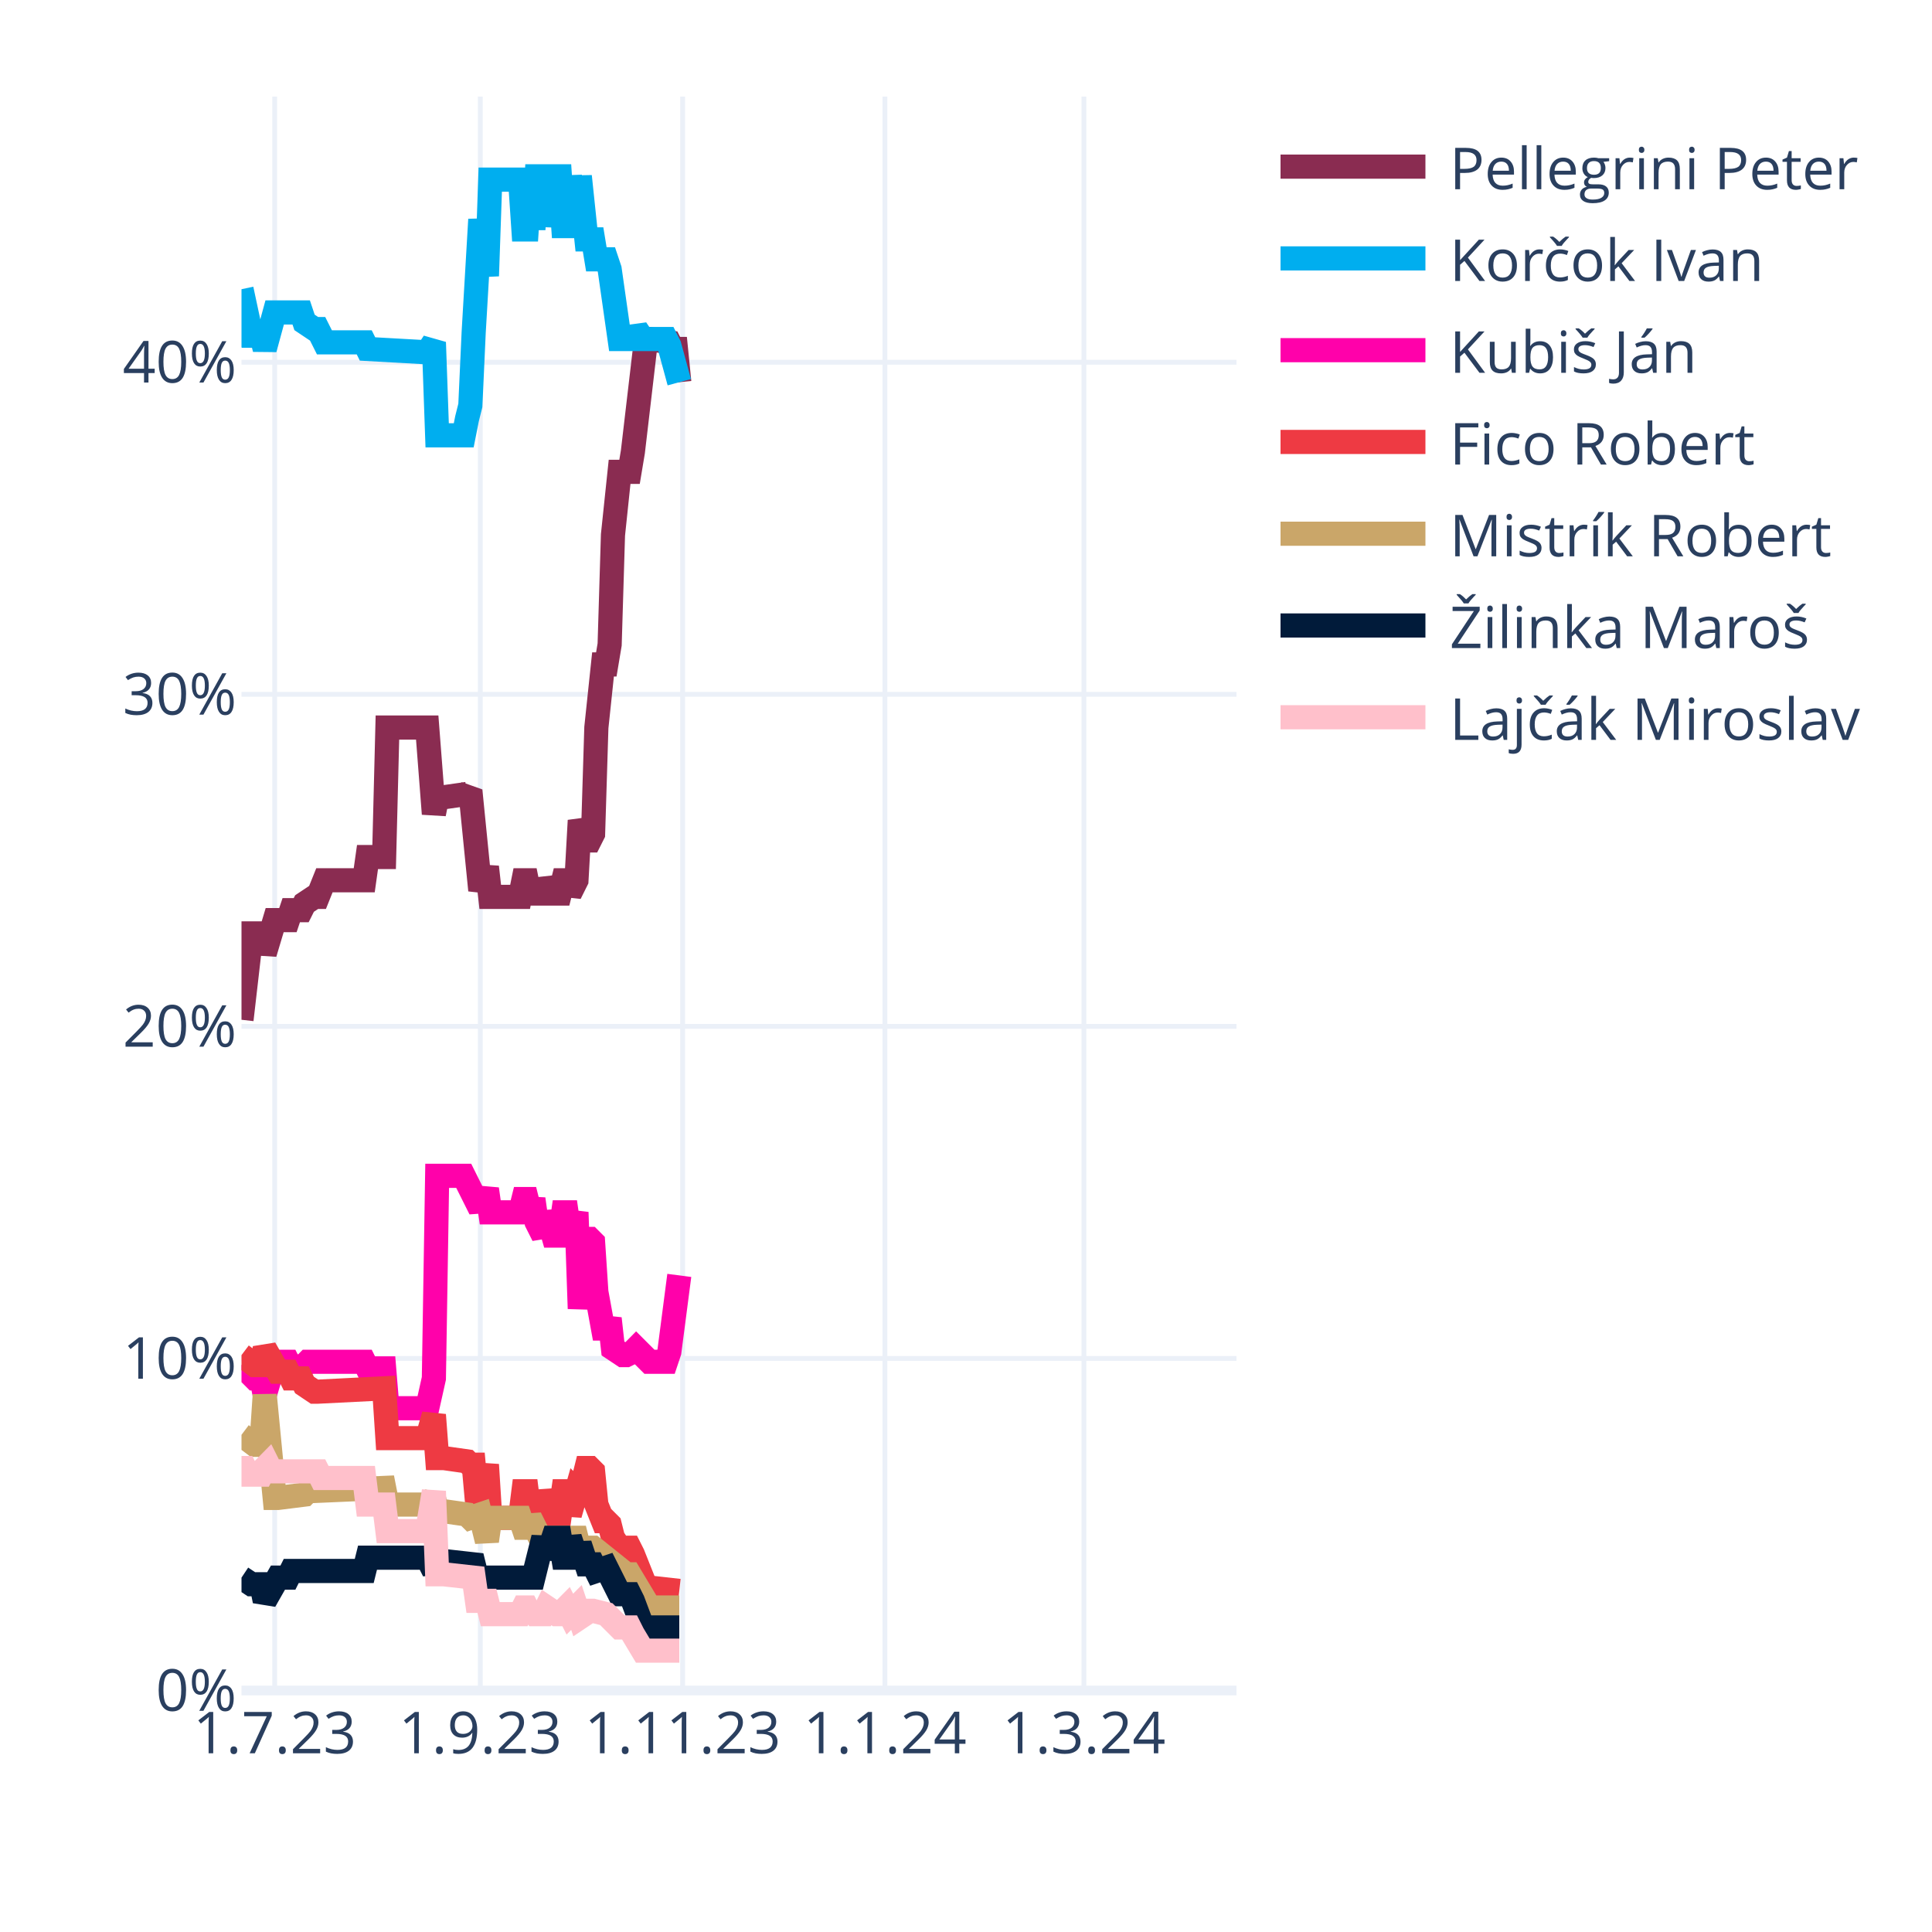
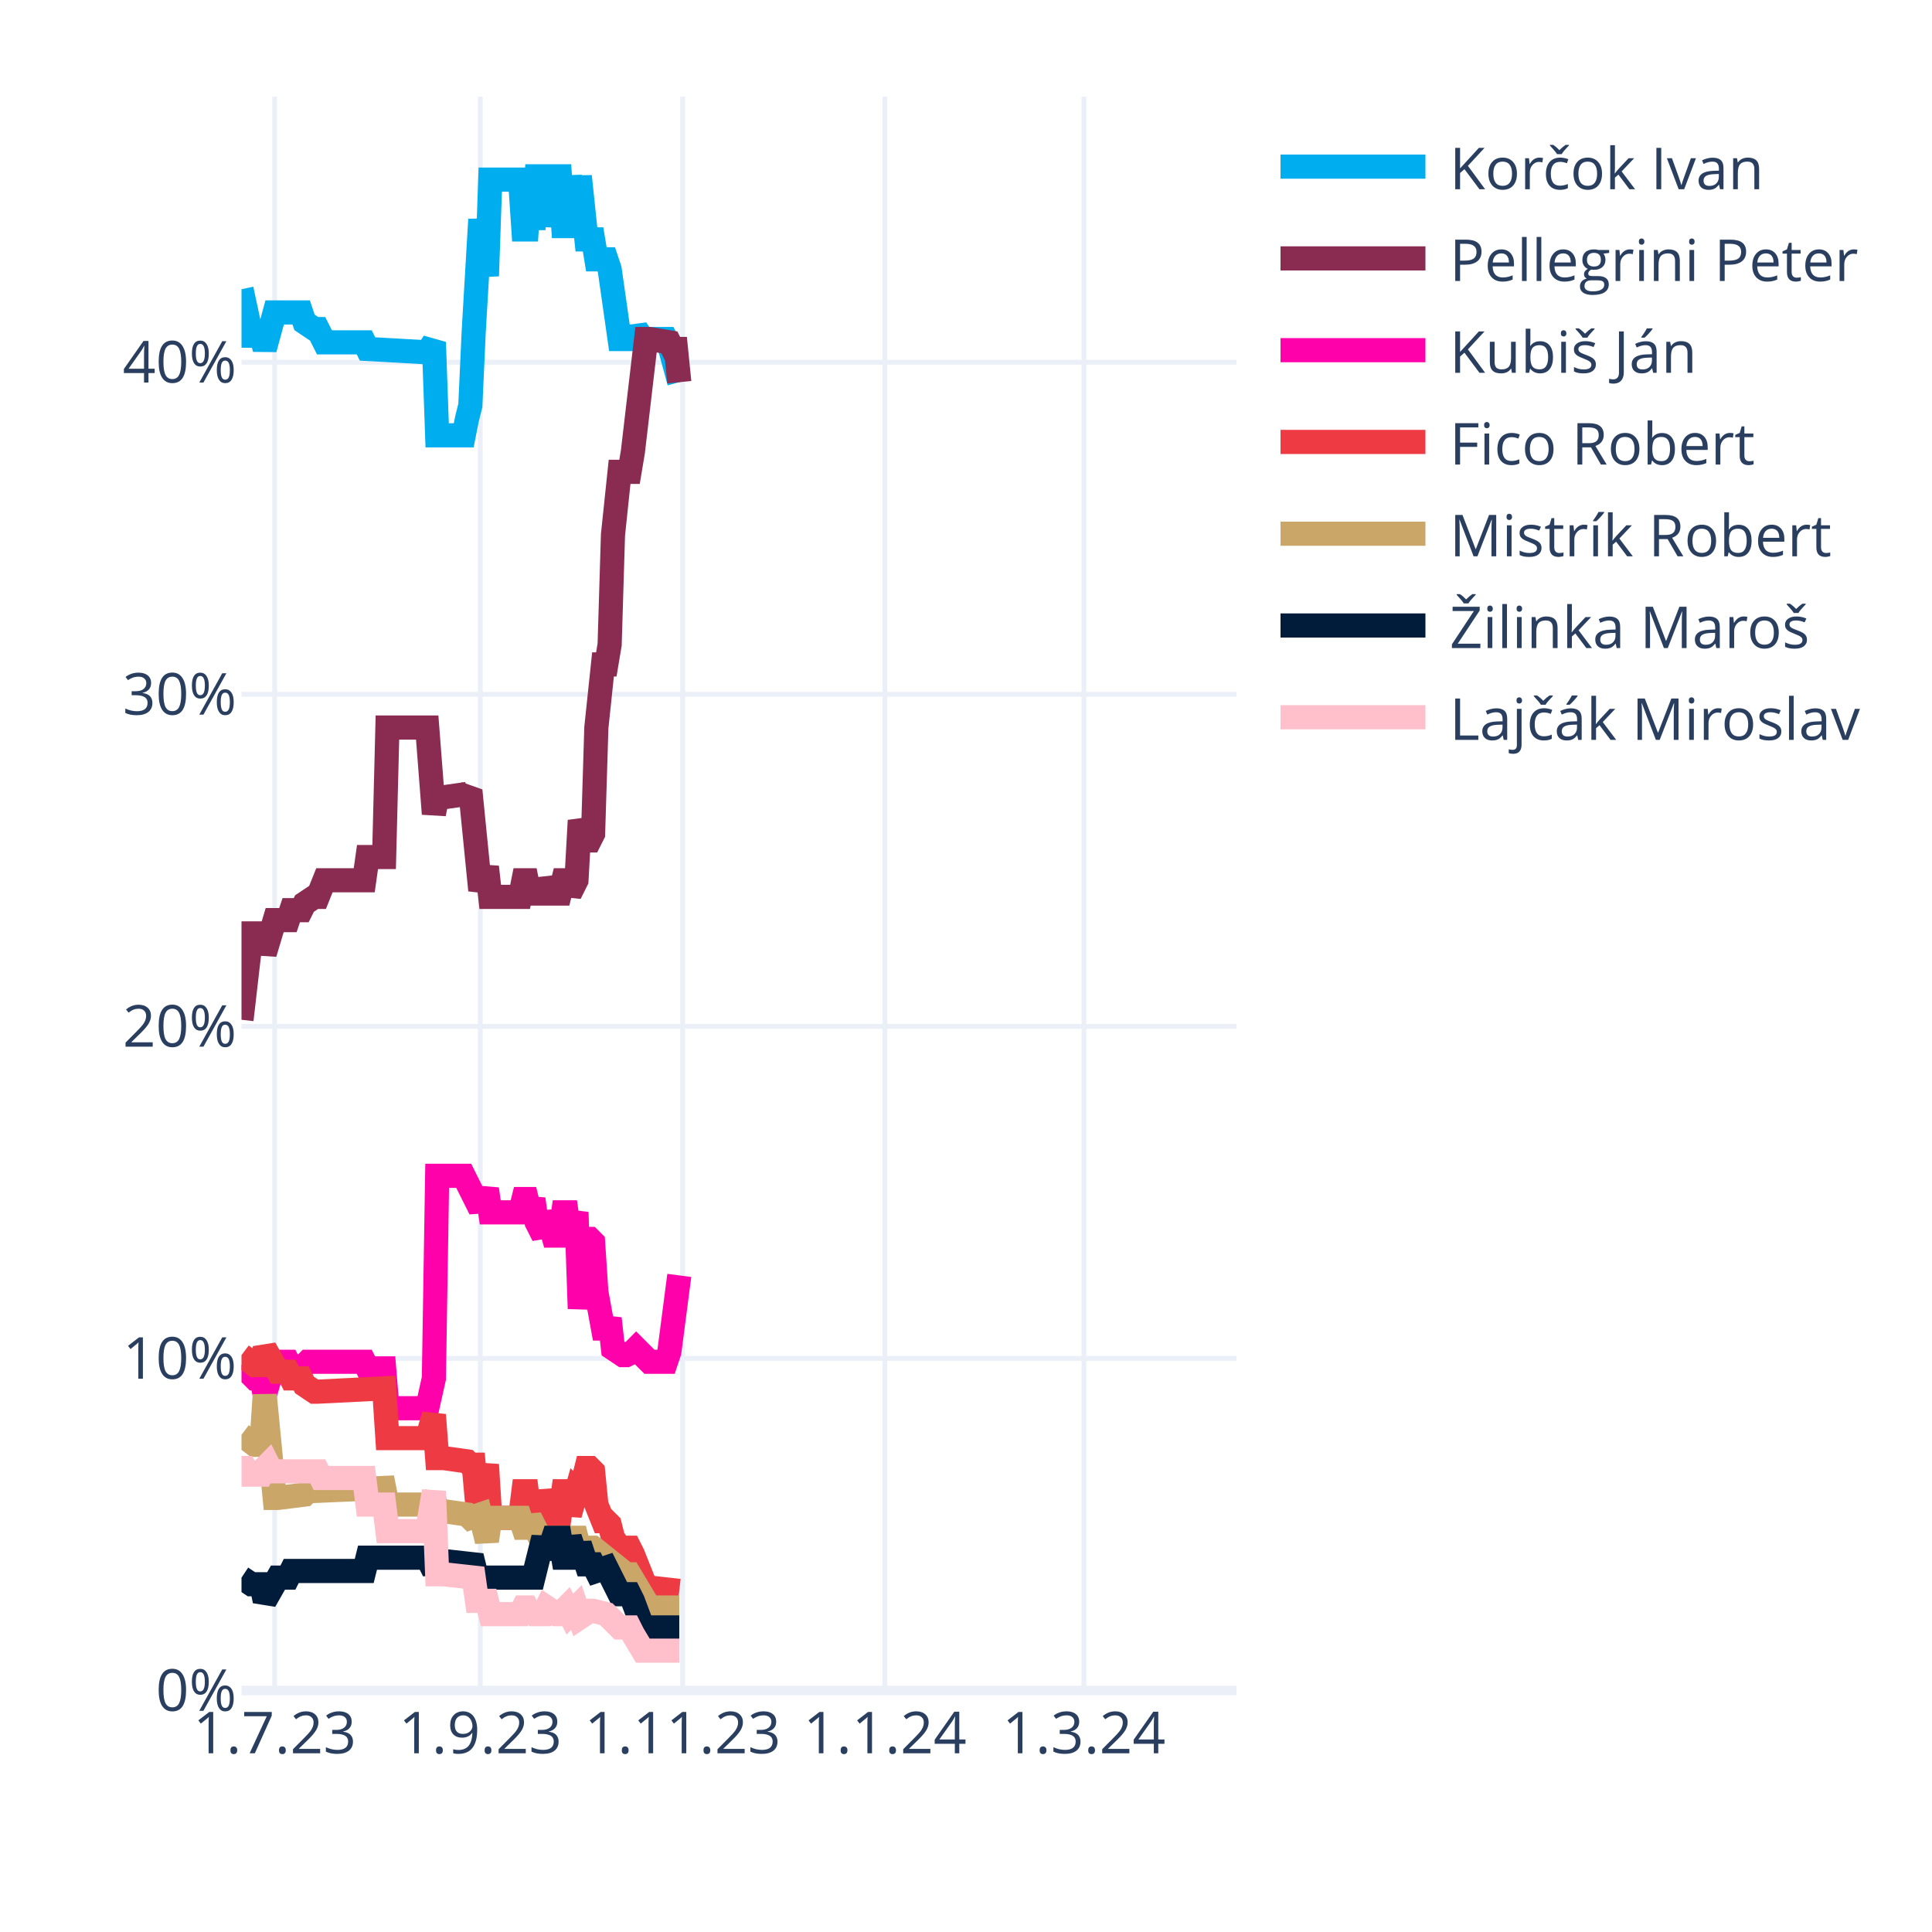
<svg xmlns="http://www.w3.org/2000/svg" class="main-svg" width="400" height="400" style="" viewBox="0 0 400 400">
  <rect x="0" y="0" width="400" height="400" style="fill: rgb(255, 255, 255); fill-opacity: 1;" />
-   <defs id="defs-39ff62">
+   <defs id="defs-e81da1">
    <g class="clips">
-       <clipPath id="clip39ff62xyplot" class="plotclip">
+       <clipPath id="clipe81da1xyplot" class="plotclip">
        <rect width="206" height="330" />
      </clipPath>
-       <clipPath class="axesclip" id="clip39ff62x">
+       <clipPath class="axesclip" id="clipe81da1x">
        <rect x="50" y="0" width="206" height="400" />
      </clipPath>
-       <clipPath class="axesclip" id="clip39ff62y">
+       <clipPath class="axesclip" id="clipe81da1y">
        <rect x="0" y="20" width="400" height="330" />
      </clipPath>
-       <clipPath class="axesclip" id="clip39ff62xy">
+       <clipPath class="axesclip" id="clipe81da1xy">
        <rect x="50" y="20" width="206" height="330" />
      </clipPath>
    </g>
    <g class="gradients" />
    <g class="patterns" />
  </defs>
  <g class="bglayer" />
  <g class="layer-below">
    <g class="imagelayer" />
    <g class="shapelayer" />
  </g>
  <g class="cartesianlayer">
    <g class="subplot xy">
      <g class="layer-subplot">
        <g class="shapelayer" />
        <g class="imagelayer" />
      </g>
      <g class="minor-gridlayer">
        <g class="x" />
        <g class="y" />
      </g>
      <g class="gridlayer">
        <g class="x">
          <path class="xgrid crisp" transform="translate(56.87,0)" d="M0,20v330" style="stroke: rgb(235, 240, 248); stroke-opacity: 1; stroke-width: 1px;" />
          <path class="xgrid crisp" transform="translate(99.44,0)" d="M0,20v330" style="stroke: rgb(235, 240, 248); stroke-opacity: 1; stroke-width: 1px;" />
          <path class="xgrid crisp" transform="translate(141.33,0)" d="M0,20v330" style="stroke: rgb(235, 240, 248); stroke-opacity: 1; stroke-width: 1px;" />
          <path class="xgrid crisp" transform="translate(183.21,0)" d="M0,20v330" style="stroke: rgb(235, 240, 248); stroke-opacity: 1; stroke-width: 1px;" />
          <path class="xgrid crisp" transform="translate(224.41,0)" d="M0,20v330" style="stroke: rgb(235, 240, 248); stroke-opacity: 1; stroke-width: 1px;" />
        </g>
        <g class="y">
          <path class="ygrid crisp" transform="translate(0,281.25)" d="M50,0h206" style="stroke: rgb(235, 240, 248); stroke-opacity: 1; stroke-width: 1px;" />
          <path class="ygrid crisp" transform="translate(0,212.5)" d="M50,0h206" style="stroke: rgb(235, 240, 248); stroke-opacity: 1; stroke-width: 1px;" />
          <path class="ygrid crisp" transform="translate(0,143.75)" d="M50,0h206" style="stroke: rgb(235, 240, 248); stroke-opacity: 1; stroke-width: 1px;" />
          <path class="ygrid crisp" transform="translate(0,75)" d="M50,0h206" style="stroke: rgb(235, 240, 248); stroke-opacity: 1; stroke-width: 1px;" />
        </g>
      </g>
      <g class="zerolinelayer">
        <path class="yzl zl crisp" transform="translate(0,350)" d="M50,0h206" style="stroke: rgb(235, 240, 248); stroke-opacity: 1; stroke-width: 2px;" />
      </g>
      <path class="xlines-below" />
      <path class="ylines-below" />
      <g class="overlines-below" />
      <g class="xaxislayer-below" />
      <g class="yaxislayer-below" />
      <g class="overaxes-below" />
-       <g class="plot" transform="translate(50,20)" clip-path="url(#clip39ff62xyplot)">
+       <g class="plot" transform="translate(50,20)" clip-path="url(#clipe81da1xyplot)">
        <g class="scatterlayer mlayer">
-           <g class="trace scatter trace7eb239" style="stroke-miterlimit: 2; opacity: 1;">
+           <g class="trace scatter traceeea621" style="stroke-miterlimit: 2; opacity: 1;">
+             <g class="fills" />
+             <g class="errorbars" />
+             <g class="lines">
+               <path class="js-line" d="M0,39.88L2.06,49.5L2.75,49.5L4.12,49.5L4.81,52.25L6.87,44.69L7.55,44.69L12.36,44.69L13.05,46.75L15.11,48.13L15.79,48.13L17.17,50.88L17.85,50.88L25.41,50.88L26.09,52.25L38.45,52.94L39.83,50.88L40.51,70.13L41.89,70.13L46.01,70.13L46.69,66.69L47.38,63.94L48.07,48.81L49.44,25.44L50.13,31.63L50.81,37.13L51.5,17.19L57.68,17.19L58.37,27.5L59.05,27.5L59.74,17.19L60.43,27.5L61.11,16.5L62.49,16.5L63.17,26.81L64.55,16.5L65.23,16.5L65.92,16.5L66.61,26.81L67.29,26.81L67.98,16.5L69.35,26.81L70.04,16.5L71.41,29.56L72.1,29.56L72.79,29.56L73.47,33.69L75.53,33.69L76.22,35.75L78.28,50.19L78.97,50.19L81.03,50.19L81.71,48.13L83.09,50.19L83.77,50.19L87.89,50.19L88.58,51.56L90.64,59.13" style="vector-effect: none; fill: none; stroke: rgb(0, 174, 239); stroke-opacity: 1; stroke-width: 5px; opacity: 1;" />
+             </g>
+             <g class="points" />
+             <g class="text" />
+           </g>
+           <g class="trace scatter traceb17ef5" style="stroke-miterlimit: 2; opacity: 1;">
            <g class="fills" />
            <g class="errorbars" />
            <g class="lines">
              <path class="js-line" d="M0,191.13L2.06,173.25L2.75,173.25L4.12,173.25L4.81,177.38L6.87,170.5L7.55,170.5L9.61,170.5L10.3,168.44L12.36,168.44L13.05,167.06L15.11,165.69L15.79,165.69L17.17,162.25L17.85,162.25L25.41,162.25L26.09,157.44L29.53,157.44L30.21,130.63L38.45,130.63L39.83,148.5L40.51,145.06L41.89,145.06L46.69,144.38L47.38,143.69L49.44,164.31L50.13,162.25L50.81,159.5L51.5,165.69L57.68,165.69L58.37,162.25L59.05,162.25L59.74,165.69L60.43,162.25L61.11,165L61.8,165L62.49,165L63.17,162.25L64.55,165L65.23,165L65.92,165L66.61,162.25L67.29,162.25L67.98,165L69.35,162.25L70.04,149.88L71.41,154L72.1,154L72.79,152.63L73.47,130.63L74.85,117.56L75.53,117.56L76.22,113.44L76.91,90.75L78.28,77.69L78.97,77.69L80.34,77.69L81.03,73.56L83.77,50.19L84.46,50.19L88.58,50.88L89.27,52.25L89.95,52.25L90.64,59.13" style="vector-effect: none; fill: none; stroke: rgb(138, 44, 81); stroke-opacity: 1; stroke-width: 5px; opacity: 1;" />
            </g>
            <g class="points" />
            <g class="text" />
          </g>
-           <g class="trace scatter tracef44db4" style="stroke-miterlimit: 2; opacity: 1;">
-             <g class="fills" />
-             <g class="errorbars" />
-             <g class="lines">
-               <path class="js-line" d="M0,39.88L2.06,49.5L2.75,49.5L4.12,49.5L4.81,52.25L6.87,44.69L7.55,44.69L12.36,44.69L13.05,46.75L15.11,48.13L15.79,48.13L17.17,50.88L17.85,50.88L25.41,50.88L26.09,52.25L38.45,52.94L39.83,50.88L40.51,70.13L41.89,70.13L46.01,70.13L46.69,66.69L47.38,63.94L48.07,48.81L49.44,25.44L50.13,31.63L50.81,37.13L51.5,17.19L57.68,17.19L58.37,27.5L59.05,27.5L59.74,17.19L60.43,27.5L61.11,16.5L62.49,16.5L63.17,26.81L64.55,16.5L65.23,16.5L65.92,16.5L66.61,26.81L67.29,26.81L67.98,16.5L69.35,26.81L70.04,16.5L71.41,29.56L72.1,29.56L72.79,29.56L73.47,33.69L75.53,33.69L76.22,35.75L78.28,50.19L78.97,50.19L81.03,50.19L81.71,48.13L83.09,50.19L83.77,50.19L87.89,50.19L88.58,51.56L90.64,59.13" style="vector-effect: none; fill: none; stroke: rgb(0, 174, 239); stroke-opacity: 1; stroke-width: 5px; opacity: 1;" />
-             </g>
-             <g class="points" />
-             <g class="text" />
-           </g>
-           <g class="trace scatter trace497dc8" style="stroke-miterlimit: 2; opacity: 1;">
+           <g class="trace scatter trace87b116" style="stroke-miterlimit: 2; opacity: 1;">
            <g class="fills" />
            <g class="errorbars" />
            <g class="lines">
              <path class="js-line" d="M0,262.63L2.75,265.38L3.43,265.38L4.12,265.38L4.81,268.81L6.87,261.94L7.55,261.94L9.61,261.94L10.3,263.31L13.05,262.63L13.73,261.94L25.41,261.94L26.09,263.31L29.53,263.31L30.21,271.56L38.45,271.56L39.83,265.38L40.51,223.44L41.89,223.44L46.01,223.44L46.69,224.81L49.44,230.31L50.13,228.25L50.81,226.19L51.5,231L57.68,231L58.37,228.25L59.05,228.25L59.74,231L60.43,228.25L61.11,233.06L62.49,235.81L63.17,231L64.55,235.81L65.23,235.81L65.92,235.81L66.61,231L67.29,231L67.98,235.81L69.35,231L70.04,250.94L71.41,236.5L72.1,236.5L72.79,237.19L73.47,247.5L74.85,255.06L75.53,255.06L76.22,253L76.91,259.19L78.97,260.56L79.65,260.56L81.03,259.88L81.71,259.19L84.46,261.94L85.15,261.94L87.89,261.94L88.58,259.88L90.64,244.06" style="vector-effect: none; fill: none; stroke: rgb(255, 1, 170); stroke-opacity: 1; stroke-width: 5px; opacity: 1;" />
            </g>
            <g class="points" />
            <g class="text" />
          </g>
-           <g class="trace scatter trace4bb0c0" style="stroke-miterlimit: 2; opacity: 1;">
+           <g class="trace scatter tracedfed14" style="stroke-miterlimit: 2; opacity: 1;">
            <g class="fills" />
            <g class="errorbars" />
            <g class="lines">
              <path class="js-line" d="M0,260.56L2.75,262.63L3.43,262.63L4.12,262.63L4.81,259.19L7.55,264L8.24,264L9.61,264L10.3,265.38L12.36,265.38L13.05,266.75L15.11,268.13L15.79,268.13L29.53,267.44L30.21,277.75L38.45,277.75L39.83,272.94L40.51,281.88L41.89,281.88L46.69,282.56L47.38,283.25L48.07,283.25L48.75,290.81L49.44,290.81L50.13,286.69L50.81,283.25L51.5,294.25L57.68,294.25L58.37,288.75L59.05,288.75L59.74,294.25L60.43,288.75L61.11,293.56L62.49,293.56L63.17,288.75L64.55,293.56L65.23,293.56L65.92,293.56L66.61,288.75L67.29,288.75L67.98,293.56L69.35,288.75L70.04,289.44L71.41,283.94L72.1,283.94L72.79,284.63L73.47,291.5L74.85,294.94L75.53,294.94L76.22,295.63L76.91,298.38L78.28,300.44L78.97,300.44L80.34,300.44L81.03,301.81L83.77,308.69L84.46,308.69L90.64,309.38" style="vector-effect: none; fill: none; stroke: rgb(238, 58, 67); stroke-opacity: 1; stroke-width: 5px; opacity: 1;" />
            </g>
            <g class="points" />
            <g class="text" />
          </g>
-           <g class="trace scatter tracebef602" style="stroke-miterlimit: 2; opacity: 1;">
+           <g class="trace scatter tracec215e0" style="stroke-miterlimit: 2; opacity: 1;">
            <g class="fills" />
            <g class="errorbars" />
            <g class="lines">
              <path class="js-line" d="M0,277.06L2.75,279.13L3.43,279.13L4.12,279.13L4.81,268.81L6.87,290.13L7.55,290.13L13.05,289.44L13.73,288.75L29.53,288.06L30.21,291.5L38.45,291.5L39.83,290.13L40.51,292.88L41.89,292.88L46.69,293.56L47.38,294.25L49.44,293.56L50.13,296.31L50.81,299.06L51.5,294.25L57.68,294.25L58.37,296.31L59.05,296.31L59.74,294.25L61.8,298.38L62.49,298.38L69.35,298.38L70.04,301.13L72.1,300.44L72.79,300.44L79.65,305.94L80.34,305.94L84.46,312.81L85.15,312.81L90.64,312.81" style="vector-effect: none; fill: none; stroke: rgb(202, 166, 105); stroke-opacity: 1; stroke-width: 5px; opacity: 1;" />
            </g>
            <g class="points" />
            <g class="text" />
          </g>
-           <g class="trace scatter trace01b29d" style="stroke-miterlimit: 2; opacity: 1;">
+           <g class="trace scatter tracee223da" style="stroke-miterlimit: 2; opacity: 1;">
            <g class="fills" />
            <g class="errorbars" />
            <g class="lines">
              <path class="js-line" d="M0,306.63L2.06,308L2.75,308L4.12,308L4.81,311.44L7.55,306.63L8.24,306.63L9.61,306.63L10.3,305.25L25.41,305.25L26.09,302.5L38.45,302.5L39.83,305.25L40.51,303.19L41.89,303.19L48.07,303.88L48.75,306.63L60.43,306.63L61.11,303.88L62.49,298.38L63.17,302.5L64.55,298.38L65.23,298.38L65.92,298.38L66.61,302.5L67.29,302.5L67.98,298.38L69.35,302.5L70.04,299.75L71.41,303.88L72.1,303.88L72.79,303.88L73.47,305.25L75.53,304.56L76.22,305.94L78.28,310.06L78.97,310.06L80.34,310.06L81.03,311.44L83.09,316.94L83.77,316.94L90.64,316.94" style="vector-effect: none; fill: none; stroke: rgb(1, 27, 58); stroke-opacity: 1; stroke-width: 5px; opacity: 1;" />
            </g>
            <g class="points" />
            <g class="text" />
          </g>
-           <g class="trace scatter trace0dbf13" style="stroke-miterlimit: 2; opacity: 1;">
+           <g class="trace scatter trace25ff13" style="stroke-miterlimit: 2; opacity: 1;">
            <g class="fills" />
            <g class="errorbars" />
            <g class="lines">
              <path class="js-line" d="M0,283.94L0.69,283.94L1.37,285.31L4.12,285.31L4.81,283.94L5.49,283.25L6.18,284.63L15.79,284.63L16.48,286L25.41,286L26.09,291.5L29.53,291.5L30.21,297L38.45,297L39.83,288.75L40.51,305.94L41.89,305.94L48.07,306.63L48.75,311.44L50.81,311.44L51.5,314.19L57.68,314.19L58.37,312.81L59.05,312.81L59.74,314.19L60.43,312.81L61.11,314.19L61.8,314.19L62.49,314.19L63.17,312.81L65.23,314.19L65.92,314.19L67.29,312.81L67.98,314.19L69.35,312.81L70.04,314.88L72.1,313.5L72.79,313.5L75.53,314.19L76.22,314.88L78.28,316.94L78.97,316.94L80.34,316.94L81.03,318.31L83.09,321.75L83.77,321.75L90.64,321.75" style="vector-effect: none; fill: none; stroke: rgb(255, 192, 203); stroke-opacity: 1; stroke-width: 5px; opacity: 1;" />
            </g>
            <g class="points" />
            <g class="text" />
          </g>
        </g>
      </g>
      <g class="overplot" />
      <path class="xlines-above crisp" d="M0,0" style="fill: none;" />
      <path class="ylines-above crisp" d="M0,0" style="fill: none;" />
      <g class="overlines-above" />
      <g class="xaxislayer-above">
        <g class="xtick">
          <text text-anchor="middle" x="0" y="363" transform="translate(56.87,0)" style="font-family: 'Open Sans', verdana, arial, sans-serif; font-size: 12px; fill: rgb(42, 63, 95); fill-opacity: 1; white-space: pre; opacity: 1;">1.7.23</text>
        </g>
        <g class="xtick">
          <text text-anchor="middle" x="0" y="363" style="font-family: 'Open Sans', verdana, arial, sans-serif; font-size: 12px; fill: rgb(42, 63, 95); fill-opacity: 1; white-space: pre; opacity: 1;" transform="translate(99.44,0)">1.9.23</text>
        </g>
        <g class="xtick">
          <text text-anchor="middle" x="0" y="363" style="font-family: 'Open Sans', verdana, arial, sans-serif; font-size: 12px; fill: rgb(42, 63, 95); fill-opacity: 1; white-space: pre; opacity: 1;" transform="translate(141.33,0)">1.11.23</text>
        </g>
        <g class="xtick">
          <text text-anchor="middle" x="0" y="363" style="font-family: 'Open Sans', verdana, arial, sans-serif; font-size: 12px; fill: rgb(42, 63, 95); fill-opacity: 1; white-space: pre; opacity: 1;" transform="translate(183.21,0)">1.1.24</text>
        </g>
        <g class="xtick">
          <text text-anchor="middle" x="0" y="363" style="font-family: 'Open Sans', verdana, arial, sans-serif; font-size: 12px; fill: rgb(42, 63, 95); fill-opacity: 1; white-space: pre; opacity: 1;" transform="translate(224.41,0)">1.3.24</text>
        </g>
      </g>
      <g class="yaxislayer-above">
        <g class="ytick">
          <text text-anchor="end" x="49" y="4.2" transform="translate(0,350)" style="font-family: 'Open Sans', verdana, arial, sans-serif; font-size: 12px; fill: rgb(42, 63, 95); fill-opacity: 1; white-space: pre; opacity: 1;">0%</text>
        </g>
        <g class="ytick">
          <text text-anchor="end" x="49" y="4.2" style="font-family: 'Open Sans', verdana, arial, sans-serif; font-size: 12px; fill: rgb(42, 63, 95); fill-opacity: 1; white-space: pre; opacity: 1;" transform="translate(0,281.25)">10%</text>
        </g>
        <g class="ytick">
          <text text-anchor="end" x="49" y="4.2" style="font-family: 'Open Sans', verdana, arial, sans-serif; font-size: 12px; fill: rgb(42, 63, 95); fill-opacity: 1; white-space: pre; opacity: 1;" transform="translate(0,212.5)">20%</text>
        </g>
        <g class="ytick">
          <text text-anchor="end" x="49" y="4.2" style="font-family: 'Open Sans', verdana, arial, sans-serif; font-size: 12px; fill: rgb(42, 63, 95); fill-opacity: 1; white-space: pre; opacity: 1;" transform="translate(0,143.75)">30%</text>
        </g>
        <g class="ytick">
          <text text-anchor="end" x="49" y="4.2" style="font-family: 'Open Sans', verdana, arial, sans-serif; font-size: 12px; fill: rgb(42, 63, 95); fill-opacity: 1; white-space: pre; opacity: 1;" transform="translate(0,75)">40%</text>
        </g>
      </g>
      <g class="overaxes-above" />
    </g>
  </g>
  <g class="polarlayer" />
  <g class="smithlayer" />
  <g class="ternarylayer" />
  <g class="geolayer" />
  <g class="funnelarealayer" />
  <g class="pielayer" />
  <g class="iciclelayer" />
  <g class="treemaplayer" />
  <g class="sunburstlayer" />
  <g class="glimages" />
-   <defs id="topdefs-39ff62">
+   <defs id="topdefs-e81da1">
    <g class="clips" />
-     <clipPath id="legend39ff62">
+     <clipPath id="legende81da1">
      <rect width="128" height="143" x="0" y="0" />
    </clipPath>
  </defs>
  <g class="layer-above">
    <g class="imagelayer" />
    <g class="shapelayer" />
  </g>
  <g class="infolayer">
    <g class="legend" pointer-events="all" transform="translate(260.12,20)">
      <rect class="bg" shape-rendering="crispEdges" width="128" height="143" x="0" y="0" style="stroke: rgb(68, 68, 68); stroke-opacity: 1; fill: rgb(255, 255, 255); fill-opacity: 1; stroke-width: 0px;" />
-       <g class="scrollbox" transform="" clip-path="url(#legend39ff62)">
+       <g class="scrollbox" transform="" clip-path="url(#legende81da1)">
        <g class="groups">
          <g class="traces" transform="translate(0,14.5)" style="opacity: 1;">
+             <text class="legendtext" text-anchor="start" x="40" y="4.68" style="font-family: 'Open Sans', verdana, arial, sans-serif; font-size: 12px; fill: rgb(42, 63, 95); fill-opacity: 1; white-space: pre;">Korčok Ivan</text>
+             <g class="layers" style="opacity: 1;">
+               <g class="legendfill" />
+               <g class="legendlines">
+                 <path class="js-line" d="M5,0h30" style="fill: none; stroke: rgb(0, 174, 239); stroke-opacity: 1; stroke-width: 5px;" />
+               </g>
+               <g class="legendsymbols">
+                 <g class="legendpoints" />
+               </g>
+             </g>
+             <rect class="legendtoggle" x="0" y="-9.5" width="122.703" height="19" style="fill: rgb(0, 0, 0); fill-opacity: 0;" />
+           </g>
+           <g class="traces" transform="translate(0,33.5)" style="opacity: 1;">
            <text class="legendtext" text-anchor="start" x="40" y="4.68" style="font-family: 'Open Sans', verdana, arial, sans-serif; font-size: 12px; fill: rgb(42, 63, 95); fill-opacity: 1; white-space: pre;">Pellegrini Peter</text>
            <g class="layers" style="opacity: 1;">
              <g class="legendfill" />
              <g class="legendlines">
                <path class="js-line" d="M5,0h30" style="fill: none; stroke: rgb(138, 44, 81); stroke-opacity: 1; stroke-width: 5px;" />
-               </g>
-               <g class="legendsymbols">
-                 <g class="legendpoints" />
-               </g>
-             </g>
-             <rect class="legendtoggle" x="0" y="-9.5" width="122.703" height="19" style="fill: rgb(0, 0, 0); fill-opacity: 0;" />
-           </g>
-           <g class="traces" transform="translate(0,33.5)" style="opacity: 1;">
-             <text class="legendtext" text-anchor="start" x="40" y="4.68" style="font-family: 'Open Sans', verdana, arial, sans-serif; font-size: 12px; fill: rgb(42, 63, 95); fill-opacity: 1; white-space: pre;">Korčok Ivan</text>
-             <g class="layers" style="opacity: 1;">
-               <g class="legendfill" />
-               <g class="legendlines">
-                 <path class="js-line" d="M5,0h30" style="fill: none; stroke: rgb(0, 174, 239); stroke-opacity: 1; stroke-width: 5px;" />
              </g>
              <g class="legendsymbols">
                <g class="legendpoints" />
              </g>
            </g>
            <rect class="legendtoggle" x="0" y="-9.5" width="122.703" height="19" style="fill: rgb(0, 0, 0); fill-opacity: 0;" />
          </g>
          <g class="traces" transform="translate(0,52.5)" style="opacity: 1;">
            <text class="legendtext" text-anchor="start" x="40" y="4.68" style="font-family: 'Open Sans', verdana, arial, sans-serif; font-size: 12px; fill: rgb(42, 63, 95); fill-opacity: 1; white-space: pre;">Kubiš Ján</text>
            <g class="layers" style="opacity: 1;">
              <g class="legendfill" />
              <g class="legendlines">
                <path class="js-line" d="M5,0h30" style="fill: none; stroke: rgb(255, 1, 170); stroke-opacity: 1; stroke-width: 5px;" />
              </g>
              <g class="legendsymbols">
                <g class="legendpoints" />
              </g>
            </g>
            <rect class="legendtoggle" x="0" y="-9.5" width="122.703" height="19" style="fill: rgb(0, 0, 0); fill-opacity: 0;" />
          </g>
          <g class="traces" transform="translate(0,71.5)" style="opacity: 1;">
            <text class="legendtext" text-anchor="start" x="40" y="4.68" style="font-family: 'Open Sans', verdana, arial, sans-serif; font-size: 12px; fill: rgb(42, 63, 95); fill-opacity: 1; white-space: pre;">Fico Robert</text>
            <g class="layers" style="opacity: 1;">
              <g class="legendfill" />
              <g class="legendlines">
                <path class="js-line" d="M5,0h30" style="fill: none; stroke: rgb(238, 58, 67); stroke-opacity: 1; stroke-width: 5px;" />
              </g>
              <g class="legendsymbols">
                <g class="legendpoints" />
              </g>
            </g>
            <rect class="legendtoggle" x="0" y="-9.5" width="122.703" height="19" style="fill: rgb(0, 0, 0); fill-opacity: 0;" />
          </g>
          <g class="traces" transform="translate(0,90.5)" style="opacity: 1;">
            <text class="legendtext" text-anchor="start" x="40" y="4.68" style="font-family: 'Open Sans', verdana, arial, sans-serif; font-size: 12px; fill: rgb(42, 63, 95); fill-opacity: 1; white-space: pre;">Mistrík Robert</text>
            <g class="layers" style="opacity: 1;">
              <g class="legendfill" />
              <g class="legendlines">
                <path class="js-line" d="M5,0h30" style="fill: none; stroke: rgb(202, 166, 105); stroke-opacity: 1; stroke-width: 5px;" />
              </g>
              <g class="legendsymbols">
                <g class="legendpoints" />
              </g>
            </g>
            <rect class="legendtoggle" x="0" y="-9.5" width="122.703" height="19" style="fill: rgb(0, 0, 0); fill-opacity: 0;" />
          </g>
          <g class="traces" transform="translate(0,109.5)" style="opacity: 1;">
            <text class="legendtext" text-anchor="start" x="40" y="4.68" style="font-family: 'Open Sans', verdana, arial, sans-serif; font-size: 12px; fill: rgb(42, 63, 95); fill-opacity: 1; white-space: pre;">Žilinka Maroš</text>
            <g class="layers" style="opacity: 1;">
              <g class="legendfill" />
              <g class="legendlines">
                <path class="js-line" d="M5,0h30" style="fill: none; stroke: rgb(1, 27, 58); stroke-opacity: 1; stroke-width: 5px;" />
              </g>
              <g class="legendsymbols">
                <g class="legendpoints" />
              </g>
            </g>
            <rect class="legendtoggle" x="0" y="-9.5" width="122.703" height="19" style="fill: rgb(0, 0, 0); fill-opacity: 0;" />
          </g>
          <g class="traces" transform="translate(0,128.5)" style="opacity: 1;">
            <text class="legendtext" text-anchor="start" x="40" y="4.68" style="font-family: 'Open Sans', verdana, arial, sans-serif; font-size: 12px; fill: rgb(42, 63, 95); fill-opacity: 1; white-space: pre;">Lajčák Miroslav</text>
            <g class="layers" style="opacity: 1;">
              <g class="legendfill" />
              <g class="legendlines">
                <path class="js-line" d="M5,0h30" style="fill: none; stroke: rgb(255, 192, 203); stroke-opacity: 1; stroke-width: 5px;" />
              </g>
              <g class="legendsymbols">
                <g class="legendpoints" />
              </g>
            </g>
            <rect class="legendtoggle" x="0" y="-9.5" width="122.703" height="19" style="fill: rgb(0, 0, 0); fill-opacity: 0;" />
          </g>
        </g>
      </g>
      <rect class="scrollbar" rx="20" ry="3" width="0" height="0" x="0" y="0" style="fill: rgb(128, 139, 164); fill-opacity: 1;" />
    </g>
    <g class="g-gtitle" />
    <g class="g-xtitle" />
    <g class="g-ytitle" />
  </g>
</svg>
